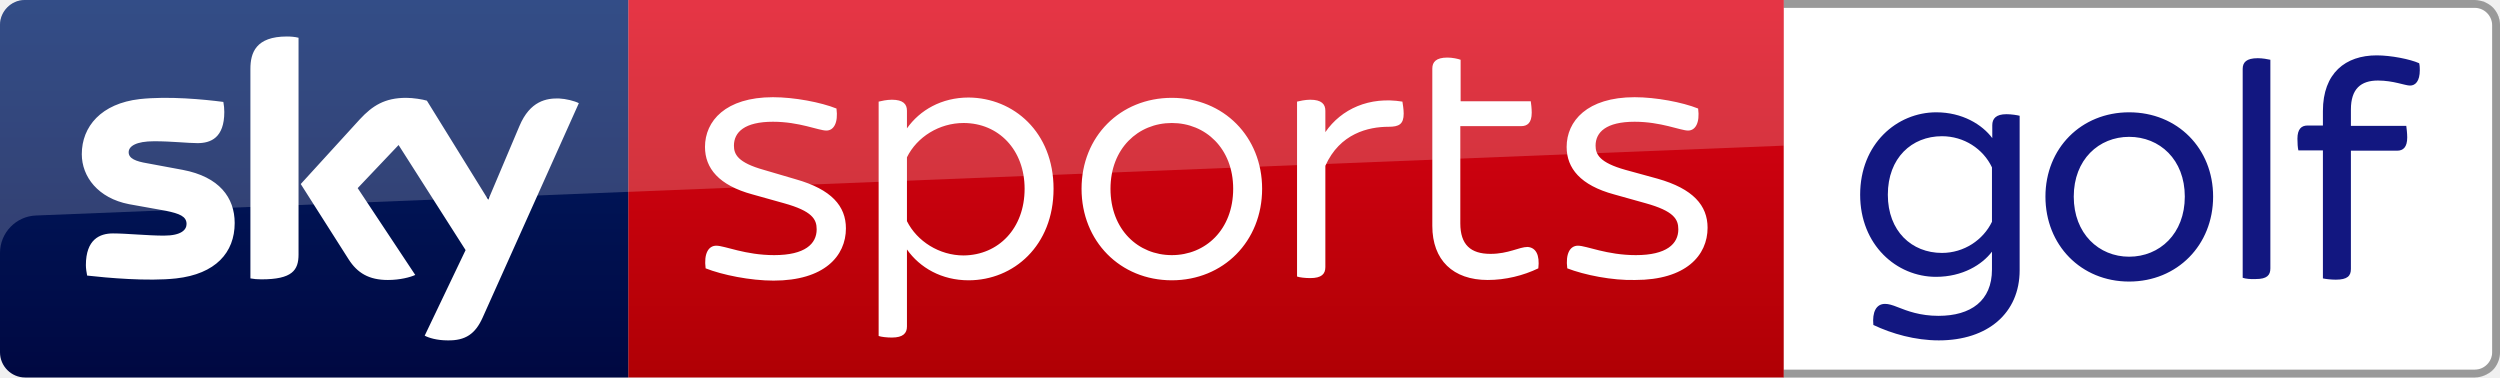
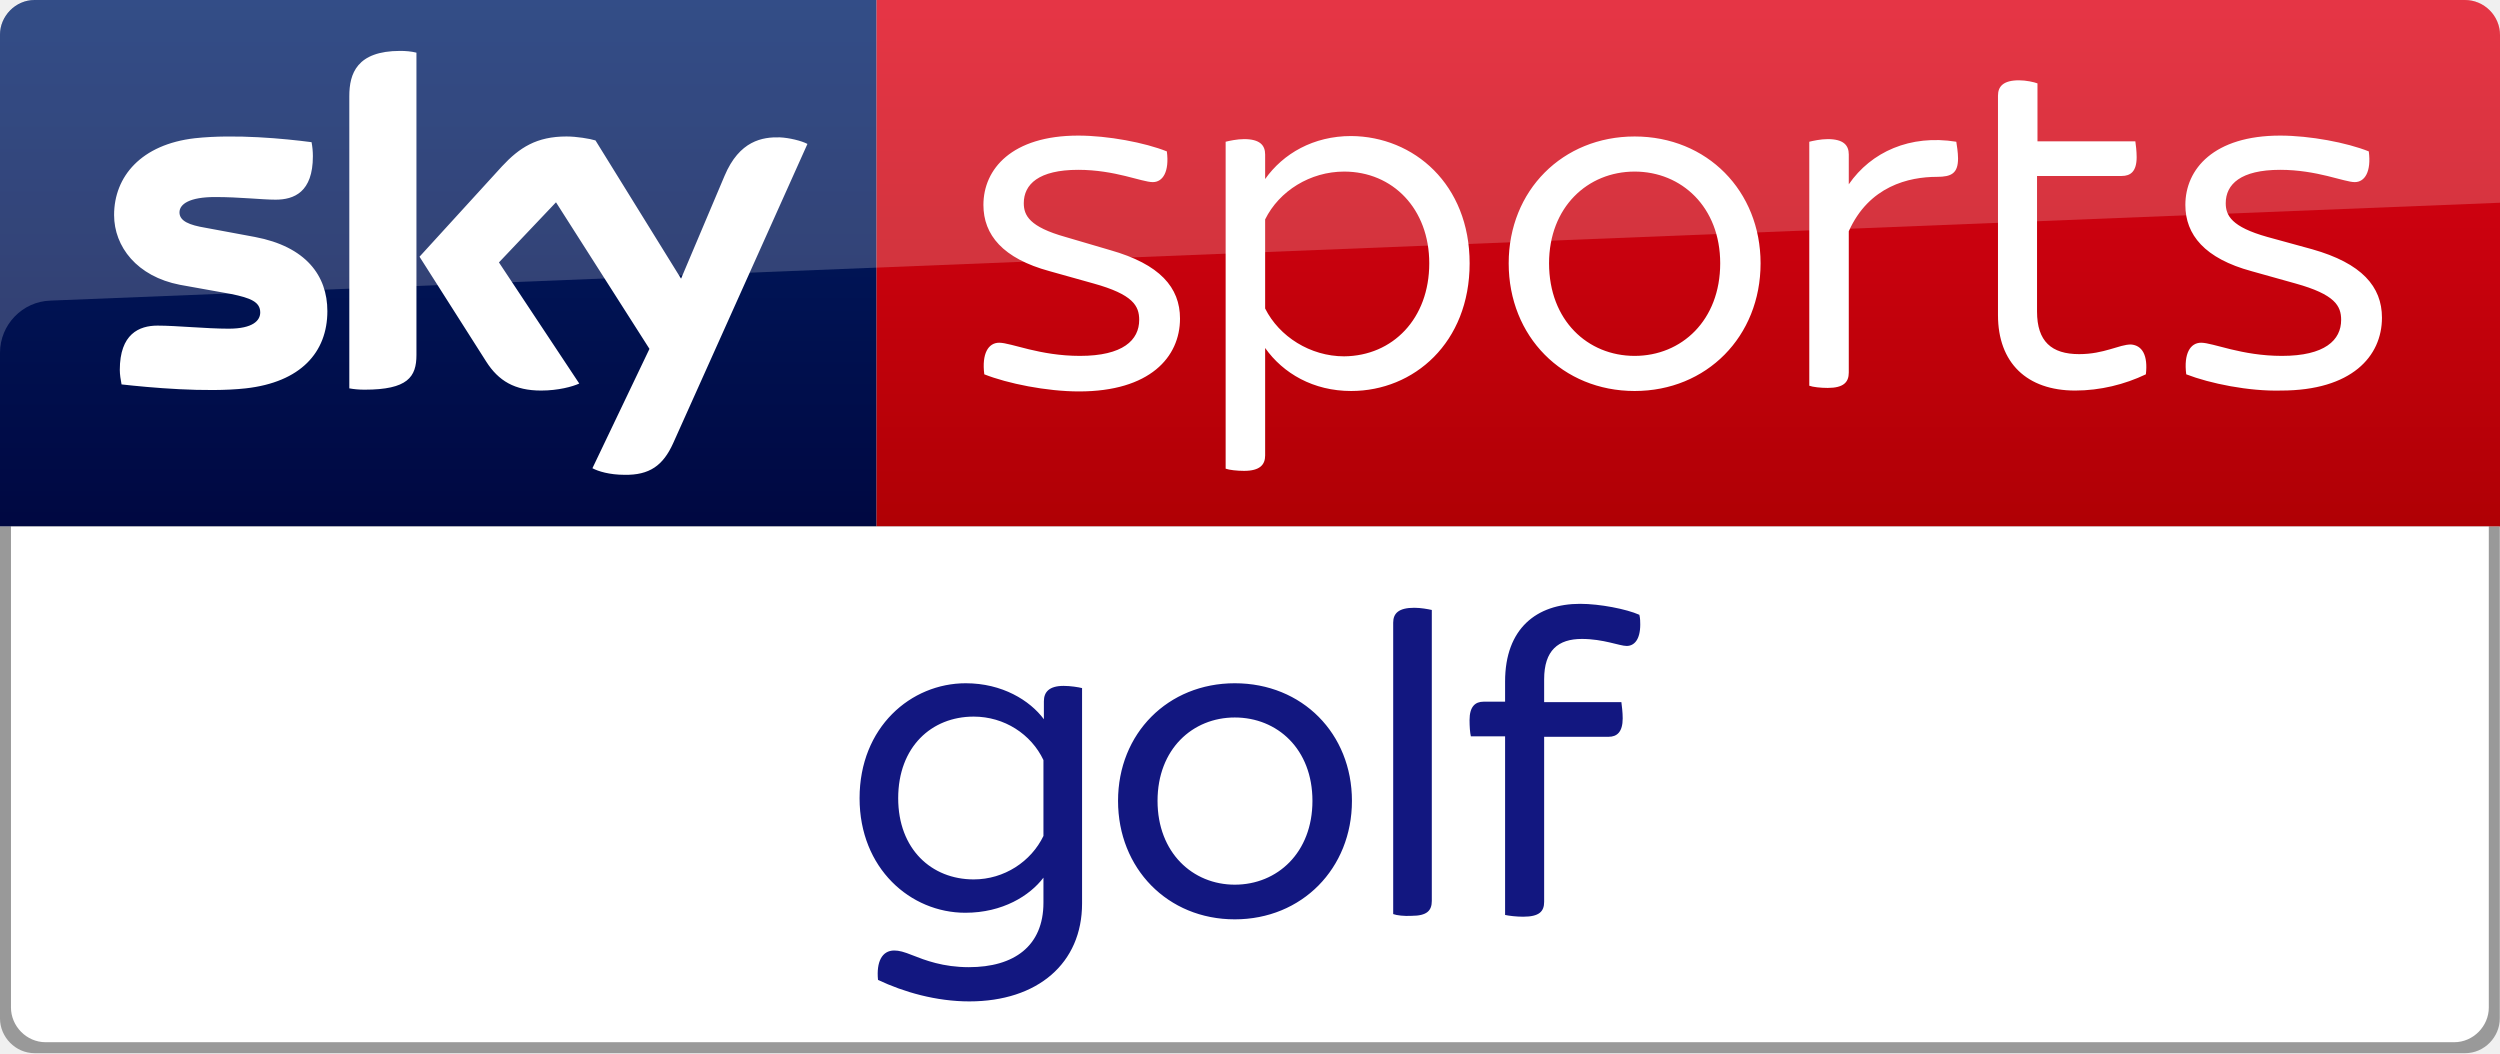
- <svg xmlns="http://www.w3.org/2000/svg" width="210.26mm" height="31.75mm" version="1.1" viewBox="0 0 210.26 31.75">
-   <defs>
-     <linearGradient id="c" x1="-8599.2" x2="-8599.2" y1="-4719.4" y2="-4553.6" gradientTransform="rotate(180 -4107.9 -2290.4)" gradientUnits="userSpaceOnUse">
-       <stop stop-color="#a80002" offset="0" />
-       <stop stop-color="#ea021a" offset="1" />
-     </linearGradient>
-     <linearGradient id="b" x1="99.851" x2="99.851" y1="138.67" y2="-27.096" gradientUnits="userSpaceOnUse">
-       <stop stop-color="#00043b" offset="0" />
-       <stop stop-color="#002672" offset="1" />
-     </linearGradient>
-   </defs>
-   <g transform="translate(341.76 -123.13)">
-     <g transform="matrix(.26458 0 0 .26458 -341.76 123.13)">
-       <path d="m786.7 117.5c3 0 5.5-2.5 5.5-5.5v-104c0-3-2.5-5.5-5.5-5.5h-219.8v115z" fill="#fff" />
-       <path d="m789.1 0.4c0.5 0.2 1 0.4 1.4 0.6-0.5-0.3-0.9-0.5-1.4-0.6zm3.7 2.5c-0.5-0.6-1.1-1.1-1.7-1.5 0.7 0.4 1.3 0.9 1.7 1.5zm-2.3 116.1c-0.5 0.2-0.9 0.5-1.4 0.6 0.5-0.1 0.9-0.3 1.4-0.6zm-3.8 1c0.6 0 1.1-0.1 1.6-0.2-0.5 0.1-1.1 0.2-1.6 0.2zm0-120c0.6 0 1.1 0.1 1.6 0.2-0.5-0.1-1.1-0.2-1.6-0.2zm6.1 2.9c1.1 1.4 1.8 3.2 1.8 5.1v104c0 1.9-0.7 3.7-1.8 5.1 1.1-1.4 1.8-3.2 1.8-5.1v-104c0.1-1.9-0.6-3.7-1.8-5.1zm-1.7 115.7c0.6-0.4 1.2-1 1.7-1.5-0.4 0.6-1 1.1-1.7 1.5z" fill="#999" />
-       <path d="m794.7 8c0-1.9-0.7-3.7-1.8-5.1-0.5-0.6-1.1-1.1-1.7-1.5-0.2-0.1-0.4-0.3-0.7-0.4-0.5-0.2-0.9-0.5-1.4-0.6-0.3-0.1-0.5-0.1-0.8-0.2-0.5-0.1-1.1-0.2-1.6-0.2h-219.8v2.5h219.8c3 0 5.5 2.5 5.5 5.5v104c0 3-2.5 5.5-5.5 5.5h-219.8v2.5h219.8c0.6 0 1.1-0.1 1.6-0.2 0.3-0.1 0.5-0.1 0.8-0.2 0.5-0.2 1-0.4 1.4-0.6 0.2-0.1 0.4-0.3 0.7-0.4 0.6-0.4 1.2-1 1.7-1.5 1.1-1.4 1.8-3.2 1.8-5.1z" fill="#999" />
-       <g fill="#121780">
-         <path d="m642 36.8v49.1c0 13.6-10.1 22.3-25.7 22.3-7.5 0-14.9-2.1-20.8-4.9-0.4-4.1 0.9-6.7 3.7-6.7 1.1 0 2.2 0.3 4.2 1.1 2.8 1.1 6.9 2.7 12.8 2.7 10.3 0 17-4.8 17-14.7v-5.7c-3.1 4.1-9.3 8-17.8 8-12.5 0-24.1-10.1-24.1-26.1 0-16.2 11.7-26.2 24.2-26.2 8.3 0 14.6 3.9 17.8 8.2v-4.1c0-2.1 1.2-3.5 4.5-3.5 1.6 0 3.4 0.3 4.2 0.5m-8.8 16.4c-2.8-5.9-8.9-9.9-15.9-9.9-9.6 0-17.2 6.9-17.2 18.6 0 11.6 7.6 18.5 17.2 18.5 7 0 13.1-4.1 15.9-9.9zm17 9.3c0-15.4 11.4-26.8 26.6-26.8 15.4 0 26.7 11.5 26.7 26.8 0 15.4-11.4 27-26.7 27s-26.6-11.6-26.6-27m44.3 0c0-11.8-8-19-17.7-19-9.6 0-17.6 7.2-17.6 19s8 19.1 17.6 19.1c9.7 0 17.7-7.3 17.7-19.1m18.4 25.8v-66.4c0-2.1 1.2-3.4 4.8-3.4 1.5 0 3.1 0.3 4 0.5v66.3c0 2.2-1.1 3.4-4.6 3.4-1.7 0.1-3.4-0.1-4.2-0.4m56.3-66c0 3.5-1.4 4.9-3.1 4.9-1.6 0-5.3-1.6-10.2-1.6-5.4 0-8.6 2.6-8.6 9.2v5.2h17.6c0.1 0.8 0.3 2.3 0.3 3.7 0 3.1-1.3 4.2-3.2 4.2h-14.7v37.6c0 2.2-1.1 3.4-4.8 3.4-1.5 0-3.2-0.2-4.1-0.4v-40.7h-7.8c-0.2-0.8-0.3-2.3-0.3-3.7 0-3.1 1.3-4.2 3.2-4.2h4.9v-4.6c0-12.1 7.2-17.7 17.1-17.7 4.5 0 10.6 1.2 13.5 2.5 0.2 0.8 0.2 1.7 0.2 2.2" />
-       </g>
-       <path d="m199.7 0h367.3v120h-367.3z" fill="url(#c)" />
-       <path d="m199.7 120h-191.7c-4.4 0-8-3.6-8-8v-104.1c0-4.2 3.5-7.9 7.9-7.9h191.8z" fill="url(#b)" />
-       <path d="m135 106.7c1.3 0.7 3.9 1.5 7.3 1.5 5.7 0.1 8.8-2.1 11.1-7.2l30.6-68.2c-1.3-0.7-4.1-1.4-6.3-1.5-3.9-0.1-9.2 0.7-12.6 8.8l-9.9 23.4-19.5-31.5c-1.3-0.4-4.3-0.9-6.6-0.9-6.8 0-10.7 2.5-14.7 6.8l-18.8 20.6 15.2 23.9c2.8 4.4 6.5 6.6 12.5 6.6 3.9 0 7.2-0.9 8.7-1.6l-18.3-27.6 13-13.7 21.3 33.4zm-40.1-25.8c0 5-2 7.9-11.8 7.9-1.3 0-2.4-0.1-3.5-0.3v-66.6c0-5.1 1.7-10.3 11.6-10.3 1.2 0 2.5 0.1 3.7 0.4zm-20.3-10c0 9.4-6.1 16.2-18.6 17.6-9 1-22.1-0.2-28.3-0.9-0.2-1-0.4-2.3-0.4-3.3 0-8.2 4.4-10.1 8.6-10.1 4.3 0 11.1 0.7 16.2 0.7 5.6 0 7.2-1.9 7.2-3.7 0-2.4-2.2-3.3-6.6-4.2l-11.7-2.1c-9.8-1.9-15-8.7-15-15.9 0-8.8 6.2-16.1 18.4-17.5 9.2-1 20.5 0.1 26.6 0.9 0.2 1.1 0.3 2.1 0.3 3.2 0 8.2-4.3 9.9-8.5 9.9-3.2 0-8.1-0.6-13.8-0.6-5.8 0-8.1 1.6-8.1 3.5 0 2 2.3 2.9 5.9 3.5l11.3 2.1c11.6 2.2 16.5 8.8 16.5 16.9m149.7 14.4c-0.6-4.7 0.9-7.2 3.4-7.2 2.7 0 9.2 3 18.4 3 9.8 0 13.5-3.6 13.5-8.2 0-3.2-1.4-5.8-10.4-8.3l-10-2.8c-10.7-2.9-15.1-8.3-15.1-15.1 0-8.2 6.5-15.8 21.6-15.8 6.8 0 15.2 1.6 20.2 3.6 0.6 4.6-0.9 7-3.2 7-2.5 0-8.6-2.8-17-2.8-9 0-12.4 3.3-12.4 7.6 0 2.8 1.3 5.4 9.5 7.7l10.2 3c11.3 3.2 15.9 8.5 15.9 15.6 0 8.8-6.9 16.6-23 16.6-7.4 0-16.3-1.8-21.6-3.9m110.6-25.3c0 18.1-12.7 29.1-27 29.1-8.6 0-15.5-4-19.6-9.8v24.5c0 2.1-1.2 3.5-4.8 3.5-1.6 0-3.4-0.2-4.2-0.5v-74.5c0.8-0.2 2.6-0.6 4.2-0.6 3.6 0 4.8 1.4 4.8 3.5v5.6c4.1-5.8 11-9.8 19.6-9.8 14.3 0.1 27 11 27 29m-9.2 0c0-12.4-8.3-20.9-19.4-20.9-7.7 0-14.8 4.4-18 10.9v20.3c3.2 6.4 10.3 10.9 18 10.9 11.1-0.1 19.4-8.6 19.4-21.2m18.1 0c0-16.6 12.3-28.9 28.7-28.9 16.5 0 28.7 12.4 28.7 28.9 0 16.7-12.3 29.1-28.7 29.1s-28.7-12.4-28.7-29.1m48.2 0c0-12.8-8.8-20.9-19.5-20.9s-19.5 8.1-19.5 20.9c0 13 8.8 21.1 19.5 21.1s19.5-8.1 19.5-21.1m54.2-23.9c0 3.4-1.5 4.2-4.8 4.2-6.4 0-15.5 2.1-20.1 12.4v32.2c0 2.2-1.2 3.5-4.8 3.5-1.6 0-3.4-0.2-4.2-0.5v-55.6c0.8-0.2 2.6-0.6 4.2-0.6 3.6 0 4.8 1.4 4.8 3.5v6.8c5.1-7.4 14-11.4 24.5-9.7 0.1 0.7 0.4 2.4 0.4 3.8m52 49.2c-0.6-4.7 0.9-7.2 3.4-7.2 2.7 0 9.2 3 18.4 3 9.8 0 13.5-3.6 13.5-8.2 0-3.2-1.4-5.8-10.4-8.3l-10-2.8c-10.7-2.9-15.1-8.3-15.1-15.1 0-8.2 6.5-15.8 21.6-15.8 6.8 0 15.2 1.6 20.2 3.6 0.6 4.6-0.9 7-3.2 7-2.4 0-8.6-2.8-17-2.8-9 0-12.4 3.3-12.4 7.6 0 2.8 1.3 5.4 9.5 7.7l10.2 2.8c11.3 3.2 15.9 8.5 15.9 15.6 0 8.8-6.9 16.6-23 16.6-7.3 0.2-16.2-1.6-21.6-3.7m-9.2 0c-4.8 2.3-10.4 3.7-16.1 3.7-11 0-17.6-6.3-17.6-17.2v-50c0-2.1 1.2-3.5 4.8-3.5 1.6 0 3.4 0.4 4.2 0.7v13.2h22.3c0.1 0.7 0.3 2.2 0.3 3.6 0 3.3-1.4 4.3-3.4 4.3h-19.3v30.9c0 6.8 3.3 9.7 9.6 9.7 5.7 0 9.1-2.2 11.8-2.2 2.6 0.2 3.9 2.5 3.4 6.8" fill="#fff" />
-       <path d="m8 0h559v46.3l-555.5 22.2c-6.4 0.2-11.5 5.5-11.5 11.9v-72.4c0-4.4 3.6-8 8-8z" fill="#fff" opacity=".2" />
-     </g>
+ <svg xmlns="http://www.w3.org/2000/svg" id="svg20" width="569.7" height="240" version="1.1" viewBox="0 0 569.7 240">
+   <linearGradient id="a" x1="-8600.5" x2="-8600.5" y1="-4719.1" y2="-4553.4" gradientTransform="rotate(180 -4107.9 -2290.2)" gradientUnits="userSpaceOnUse">
+     <stop id="stop2" stop-color="#a80002" offset="0" />
+     <stop id="stop4" stop-color="#ea021a" offset="1" />
+   </linearGradient>
+   <path id="path7" d="m199.7 0h362c4.4 0 8 3.6 8 8v112h-370z" fill="url(#a)" />
+   <linearGradient id="b" x1="99.851" x2="99.851" y1="138.67" y2="-27.096" gradientUnits="userSpaceOnUse">
+     <stop id="stop9" stop-color="#00043b" offset="0" />
+     <stop id="stop11" stop-color="#002672" offset="1" />
+   </linearGradient>
+   <path id="path14" d="M 199.7,120 H 0 V 7.9 C 0,3.7 3.5,0 7.9,0 h 191.8 z" fill="url(#b)" />
+   <path id="path16" d="m8 0h553.7c4.4 0 8 3.6 8 8v38.2l-558.2 22.3c-6.4 0.2-11.5 5.5-11.5 11.9v-72.4c0-4.4 3.6-8 8-8z" fill="#fff" opacity=".2" />
+   <path id="path18" d="m135 106.7c1.3 0.7 3.9 1.5 7.3 1.5 5.7 0.1 8.8-2.1 11.1-7.2l30.6-68.2c-1.3-0.7-4.1-1.4-6.3-1.5-3.9-0.1-9.2 0.7-12.6 8.8l-9.9 23.4-19.5-31.5c-1.3-0.4-4.3-0.9-6.6-0.9-6.8 0-10.7 2.5-14.7 6.8l-18.8 20.6 15.2 23.9c2.8 4.4 6.5 6.6 12.5 6.6 3.9 0 7.2-0.9 8.7-1.6l-18.3-27.6 13-13.7 21.3 33.4zm-40.1-25.8c0 5-2 7.9-11.8 7.9-1.3 0-2.4-0.1-3.5-0.3v-66.6c0-5.1 1.7-10.3 11.6-10.3 1.2 0 2.5 0.1 3.7 0.4zm-20.3-10c0 9.4-6.1 16.2-18.6 17.6-9 1-22.1-0.2-28.3-0.9-0.2-1-0.4-2.3-0.4-3.3 0-8.2 4.4-10.1 8.6-10.1 4.3 0 11.1 0.7 16.2 0.7 5.6 0 7.2-1.9 7.2-3.7 0-2.4-2.2-3.3-6.6-4.2l-11.7-2.1c-9.8-1.9-15-8.7-15-15.9 0-8.8 6.2-16.1 18.4-17.5 9.2-1 20.5 0.1 26.6 0.9 0.2 1.1 0.3 2.1 0.3 3.2 0 8.2-4.3 9.9-8.5 9.9-3.2 0-8.1-0.6-13.8-0.6-5.8 0-8.1 1.6-8.1 3.5 0 2 2.3 2.9 5.9 3.5l11.3 2.1c11.6 2.2 16.5 8.8 16.5 16.9m149.7 14.4c-0.6-4.7 0.9-7.2 3.4-7.2 2.7 0 9.2 3 18.4 3 9.8 0 13.5-3.6 13.5-8.2 0-3.2-1.4-5.8-10.4-8.3l-10-2.8c-10.7-2.9-15.1-8.3-15.1-15.1 0-8.2 6.5-15.8 21.6-15.8 6.8 0 15.2 1.6 20.2 3.6 0.6 4.6-0.9 7-3.2 7-2.5 0-8.6-2.8-17-2.8-9 0-12.4 3.3-12.4 7.6 0 2.8 1.3 5.4 9.5 7.7l10.2 3c11.3 3.2 15.9 8.5 15.9 15.6 0 8.8-6.9 16.6-23 16.6-7.4 0-16.3-1.8-21.6-3.9m110.6-25.3c0 18.1-12.7 29.1-27 29.1-8.6 0-15.5-4-19.6-9.8v24.5c0 2.1-1.2 3.5-4.8 3.5-1.6 0-3.4-0.2-4.2-0.5v-74.5c0.8-0.2 2.6-0.6 4.2-0.6 3.6 0 4.8 1.4 4.8 3.5v5.6c4.1-5.8 11-9.8 19.6-9.8 14.3 0.1 27 11 27 29m-9.2 0c0-12.4-8.3-20.9-19.4-20.9-7.7 0-14.8 4.4-18 10.9v20.3c3.2 6.4 10.3 10.9 18 10.9 11.1-0.1 19.4-8.6 19.4-21.2m18.1 0c0-16.6 12.3-28.9 28.7-28.9 16.5 0 28.7 12.4 28.7 28.9 0 16.7-12.3 29.1-28.7 29.1s-28.7-12.4-28.7-29.1m48.2 0c0-12.8-8.8-20.9-19.5-20.9s-19.5 8.1-19.5 20.9c0 13 8.8 21.1 19.5 21.1s19.5-8.1 19.5-21.1m54.2-23.9c0 3.4-1.5 4.2-4.8 4.2-6.4 0-15.5 2.1-20.1 12.4v32.2c0 2.2-1.2 3.5-4.8 3.5-1.6 0-3.4-0.2-4.2-0.5v-55.6c0.8-0.2 2.6-0.6 4.2-0.6 3.6 0 4.8 1.4 4.8 3.5v6.8c5.1-7.4 14-11.4 24.5-9.7 0.1 0.7 0.4 2.4 0.4 3.8m52 49.2c-0.6-4.7 0.9-7.2 3.4-7.2 2.7 0 9.2 3 18.4 3 9.8 0 13.5-3.6 13.5-8.2 0-3.2-1.4-5.8-10.4-8.3l-10-2.8c-10.7-2.9-15.1-8.3-15.1-15.1 0-8.2 6.5-15.8 21.6-15.8 6.8 0 15.2 1.6 20.2 3.6 0.6 4.6-0.9 7-3.2 7-2.4 0-8.6-2.8-17-2.8-9 0-12.4 3.3-12.4 7.6 0 2.8 1.3 5.4 9.5 7.7l10.2 2.8c11.3 3.2 15.9 8.5 15.9 15.6 0 8.8-6.9 16.6-23 16.6-7.3 0.2-16.2-1.6-21.6-3.7m-9.2 0c-4.8 2.3-10.4 3.7-16.1 3.7-11 0-17.6-6.3-17.6-17.2v-50c0-2.1 1.2-3.5 4.8-3.5 1.6 0 3.4 0.4 4.2 0.7v13.2h22.3c0.1 0.7 0.3 2.2 0.3 3.6 0 3.3-1.4 4.3-3.4 4.3h-19.3v30.9c0 6.8 3.3 9.7 9.6 9.7 5.7 0 9.1-2.2 11.8-2.2 2.6 0.2 3.9 2.5 3.4 6.8" fill="#fff" />
+   <path id="path24-6-6-7" d="m7.9 240c-4.4 0-7.9-3.7-7.9-7.9v-112.1h569.65v112.1c1e-5 4.2-3.5 7.9-7.9 7.9z" fill="#999" />
+   <path id="path24-6-6-7-2" d="m10.4 237.5c-4.4 0-7.9-3.7-7.9-7.9v-109.6h564.65v109.6c1e-5 4.2-3.5 7.9-7.9 7.9z" fill="#fff" />
+   <g id="g10" transform="translate(-395.42 120)" fill="#121780">
+     <path id="path8" d="m642 36.8v49.1c0 13.6-10.1 22.3-25.7 22.3-7.5 0-14.9-2.1-20.8-4.9-0.4-4.1 0.9-6.7 3.7-6.7 1.1 0 2.2 0.3 4.2 1.1 2.8 1.1 6.9 2.7 12.8 2.7 10.3 0 17-4.8 17-14.7v-5.7c-3.1 4.1-9.3 8-17.8 8-12.5 0-24.1-10.1-24.1-26.1 0-16.2 11.7-26.2 24.2-26.2 8.3 0 14.6 3.9 17.8 8.2v-4.1c0-2.1 1.2-3.5 4.5-3.5 1.6 0 3.4 0.3 4.2 0.5m-8.8 16.4c-2.8-5.9-8.9-9.9-15.9-9.9-9.6 0-17.2 6.9-17.2 18.6 0 11.6 7.6 18.5 17.2 18.5 7 0 13.1-4.1 15.9-9.9zm17 9.3c0-15.4 11.4-26.8 26.6-26.8 15.4 0 26.7 11.5 26.7 26.8 0 15.4-11.4 27-26.7 27s-26.6-11.6-26.6-27m44.3 0c0-11.8-8-19-17.7-19-9.6 0-17.6 7.2-17.6 19s8 19.1 17.6 19.1c9.7 0 17.7-7.3 17.7-19.1m18.4 25.8v-66.4c0-2.1 1.2-3.4 4.8-3.4 1.5 0 3.1 0.3 4 0.5v66.3c0 2.2-1.1 3.4-4.6 3.4-1.7 0.1-3.4-0.1-4.2-0.4m56.3-66c0 3.5-1.4 4.9-3.1 4.9-1.6 0-5.3-1.6-10.2-1.6-5.4 0-8.6 2.6-8.6 9.2v5.2h17.6c0.1 0.8 0.3 2.3 0.3 3.7 0 3.1-1.3 4.2-3.2 4.2h-14.7v37.6c0 2.2-1.1 3.4-4.8 3.4-1.5 0-3.2-0.2-4.1-0.4v-40.7h-7.8c-0.2-0.8-0.3-2.3-0.3-3.7 0-3.1 1.3-4.2 3.2-4.2h4.9v-4.6c0-12.1 7.2-17.7 17.1-17.7 4.5 0 10.6 1.2 13.5 2.5 0.2 0.8 0.2 1.7 0.2 2.2" />
  </g>
</svg>
